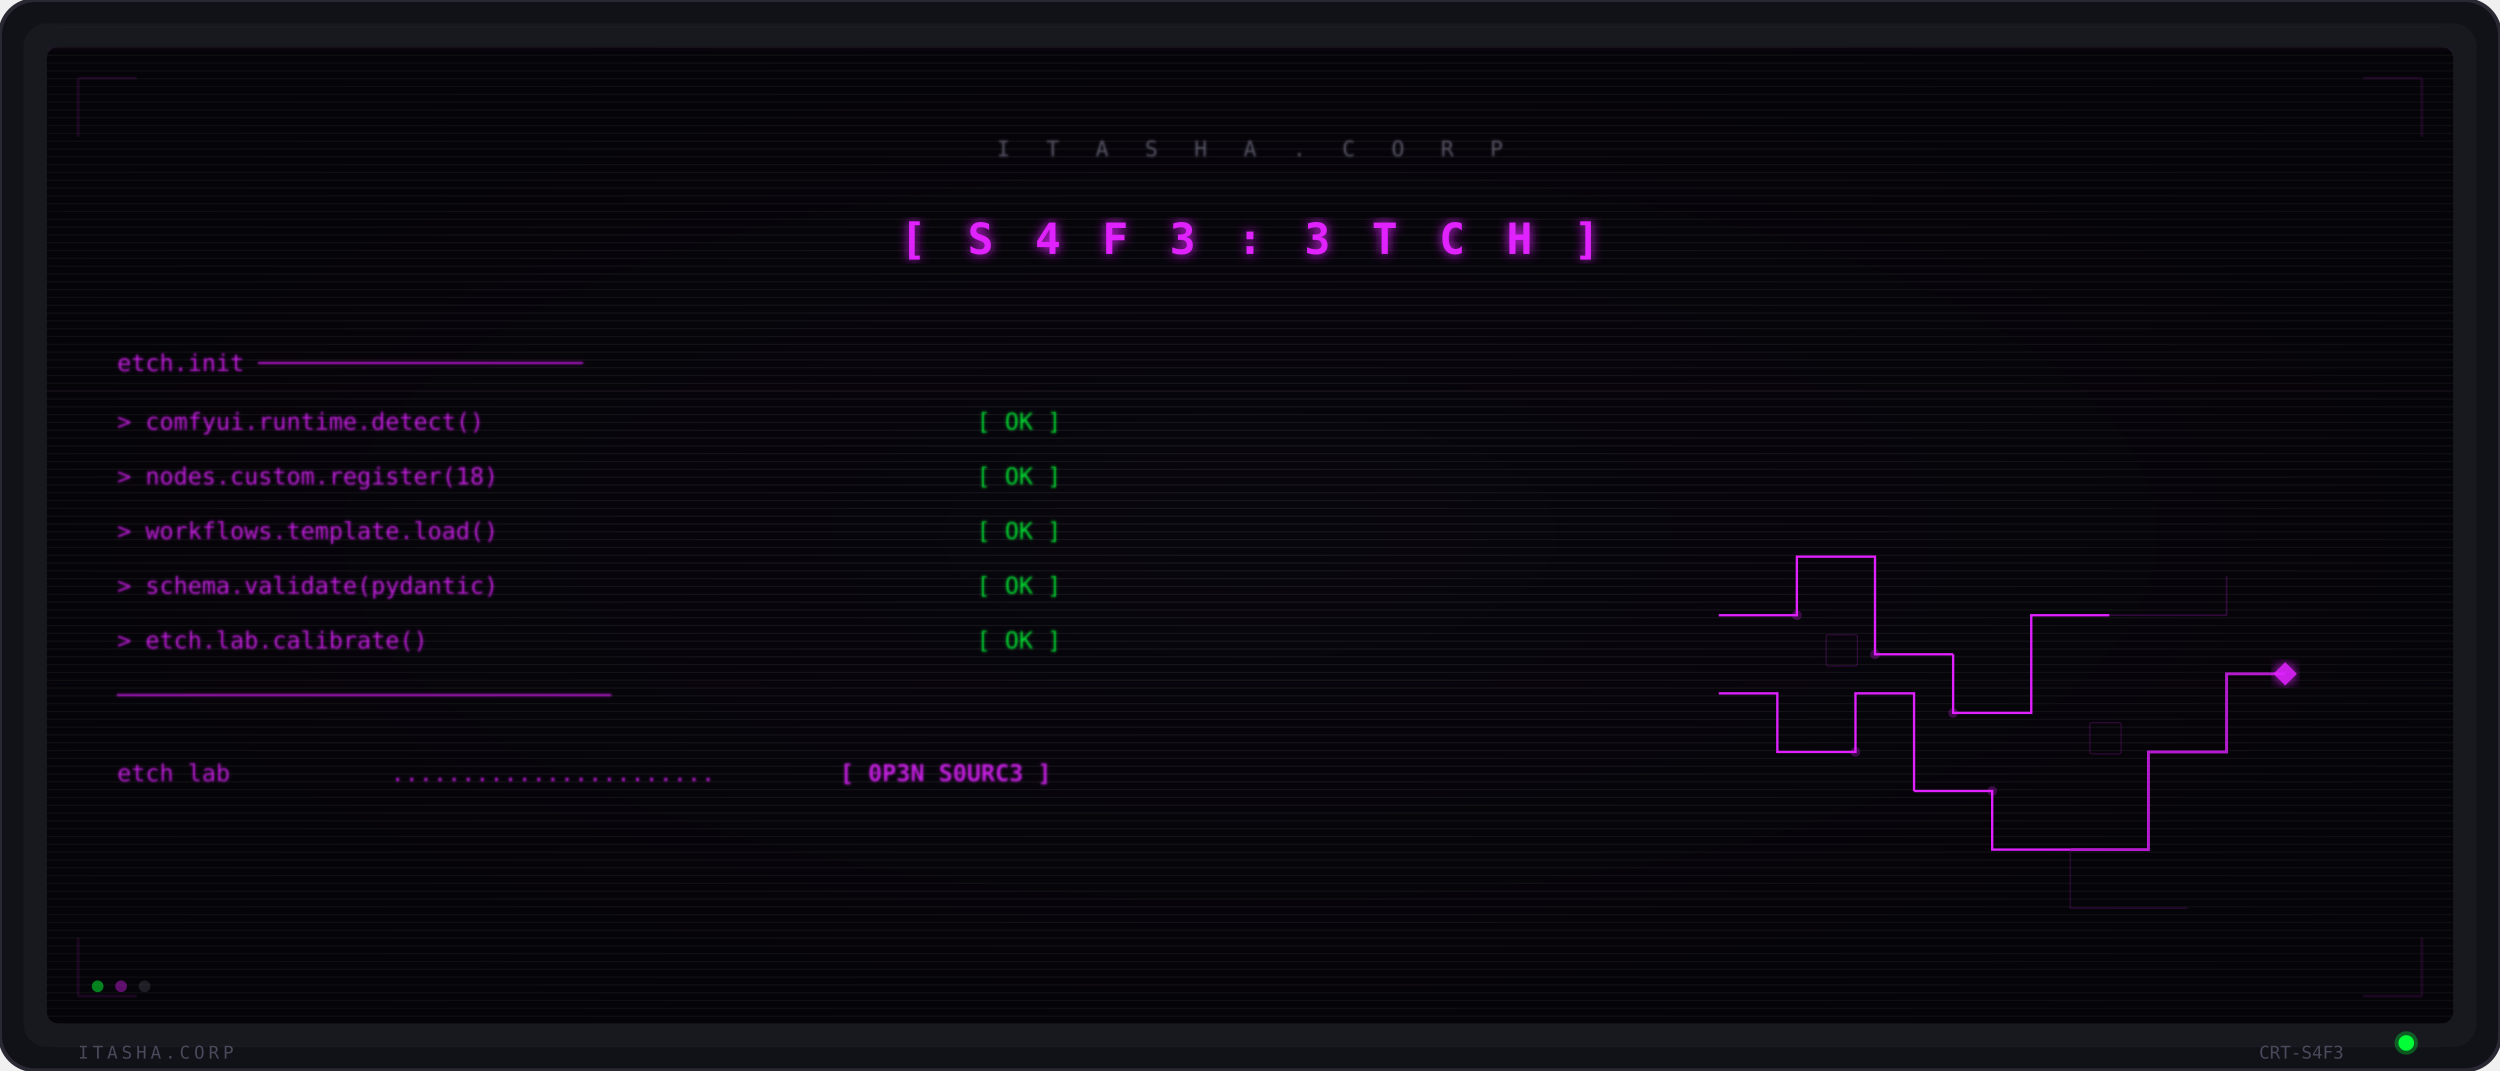
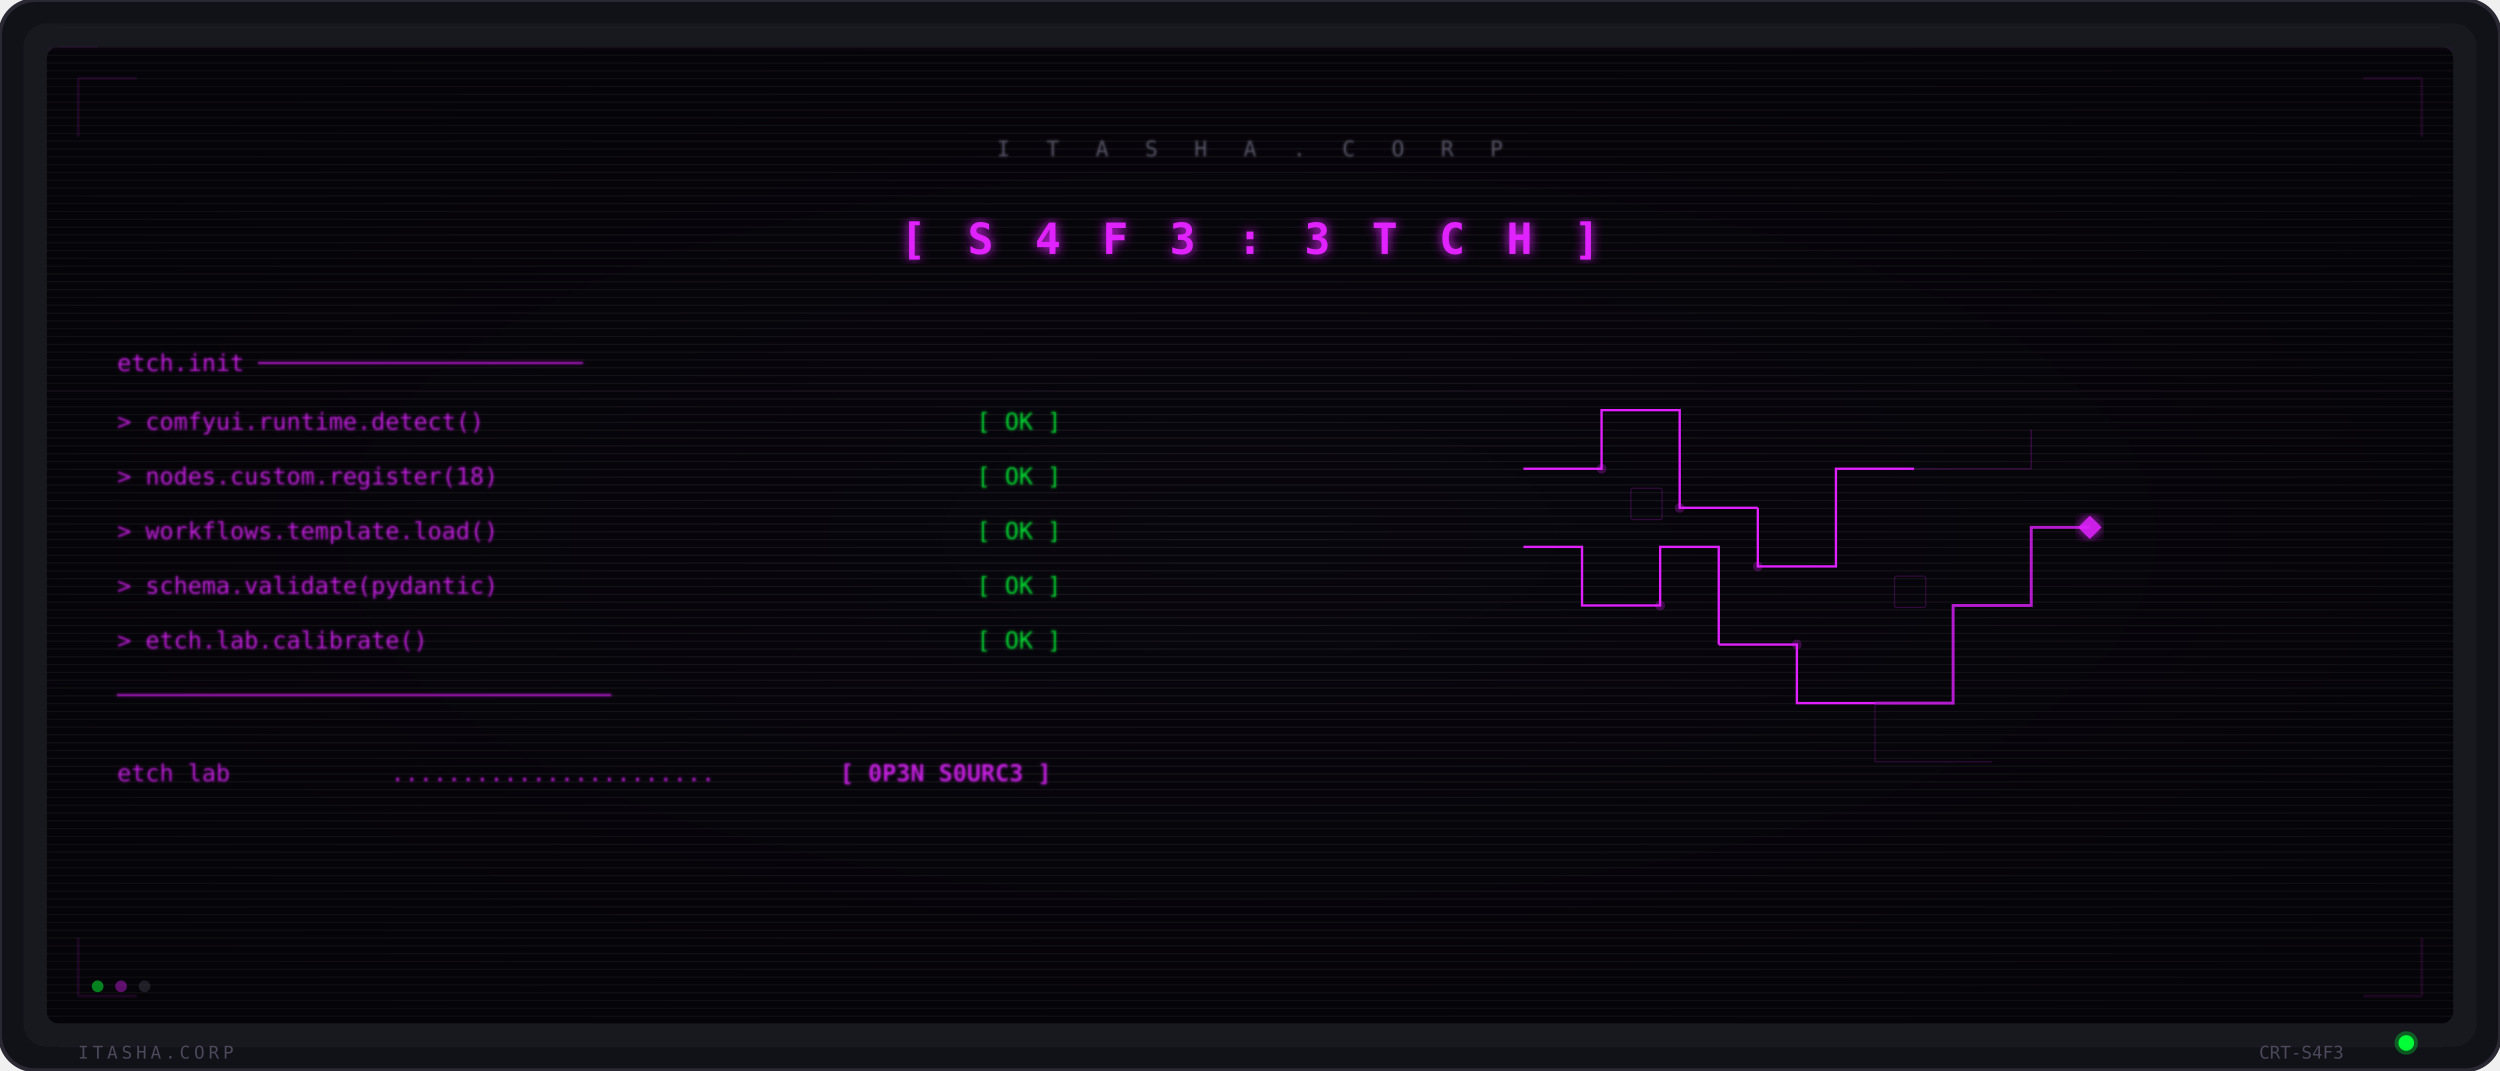
<svg xmlns="http://www.w3.org/2000/svg" viewBox="0 0 1280 548" width="1280" height="548">
  <defs>
    <pattern id="scanlines" patternUnits="userSpaceOnUse" width="4" height="4">
      <line x1="0" y1="0" x2="4" y2="0" stroke="#fff" stroke-width="0.5" opacity="0.15" />
    </pattern>
    <radialGradient id="vignette" cx="50%" cy="50%" r="60%">
      <stop offset="0%" stop-color="transparent" />
      <stop offset="100%" stop-color="rgba(0,0,0,0.4)" />
    </radialGradient>
    <filter id="phosphor">
      <feGaussianBlur stdDeviation="0.8" />
    </filter>
    <filter id="glow">
      <feGaussianBlur stdDeviation="3" result="blur" />
      <feMerge>
        <feMergeNode in="blur" />
        <feMergeNode in="SourceGraphic" />
      </feMerge>
    </filter>
  </defs>
  <style>
    @keyframes sweep { 0% { transform: translateY(0); } 100% { transform: translateY(500px); } }
    @keyframes flicker { 0%,96%,100% { opacity: 1; } 97% { opacity: 0.97; } 98% { opacity: 0.99; } }
    @keyframes traceFade1 { 0%,100% { opacity: 0.15; } 50% { opacity: 0.4; } }
    @keyframes traceFade2 { 0%,100% { opacity: 0.2; } 50% { opacity: 0.45; } }
    @keyframes traceFade3 { 0%,100% { opacity: 0.1; } 50% { opacity: 0.35; } }
    @keyframes etchDraw { 0% { stroke-dashoffset: 400; } 100% { stroke-dashoffset: 0; } }
    @keyframes diamondPulse { 0%,100% { opacity: 0.6; } 50% { opacity: 1; } }
    text { font-family: 'SF Mono','Fira Code','Cascadia Code','JetBrains Mono',Consolas,monospace; }
+     @keyframes bootReveal { 0% { opacity: 0; } 100% { opacity: 0.9; } }
+     @keyframes heartbeat { 0%,100% { r: 3; opacity: 0.5; } 15% { r: 4; opacity: 0.9; } 30% { r: 3; opacity: 0.5; } 45% { r: 3.5; opacity: 0.8; } 60% { r: 3; opacity: 0.5; } }
+     @keyframes edgeGlow { 0% { stroke-dashoffset: 3500; } 100% { stroke-dashoffset: 0; } }
+     @keyframes phosphorBloom { 0%,100% { opacity: 0; } 50% { opacity: 0.015; } }
+ 
    @media (prefers-reduced-motion: reduce) { * { animation: none !important; transition: none !important; } }
  </style>
  <rect x="0" y="0" width="1280" height="548" rx="18" ry="18" fill="#111118" stroke="#2a2833" stroke-width="2" />
  <rect x="12" y="12" width="1256" height="524" rx="12" ry="12" fill="#18181f" />
  <rect x="24" y="24" width="1232" height="500" rx="6" ry="6" fill="#08060d" />
  <rect x="24" y="24" width="1232" height="500" rx="6" ry="6" fill="url(#scanlines)" />
  <rect x="24" y="24" width="1232" height="500" rx="6" ry="6" fill="url(#vignette)" />
+   <rect x="24" y="24" width="1232" height="500" rx="6" ry="6" fill="none" stroke="#e020ff" stroke-width="1" opacity="0.06" stroke-dasharray="20,3480" style="animation: edgeGlow 12s linear infinite;" />
  <rect x="24" y="24" width="1232" height="2" fill="#e020ff" opacity="0.03" style="animation: sweep 10s linear infinite;" />
+   <rect x="24" y="24" width="1232" height="500" rx="6" ry="6" fill="white" opacity="0" style="animation: phosphorBloom 8s ease-in-out infinite;" />
  <g style="animation: flicker 6s infinite;">
    <text x="640" y="80" text-anchor="middle" fill="#5a5869" font-size="11" letter-spacing="6" filter="url(#phosphor)">I T A S H A . C O R P</text>
    <text x="640" y="130" text-anchor="middle" fill="#e020ff" font-size="22" font-weight="bold" letter-spacing="4" filter="url(#glow)">[ S 4 F 3 : 3 T C H ]</text>
    <g fill="#e020ff" font-size="12" filter="url(#phosphor)" opacity="0.9">
      <text x="60" y="190">etch.init ───────────────────────</text>
-       <text x="60" y="220">&gt; comfyui.runtime.detect()</text>
+       <text x="60" y="220" style="animation: bootReveal 0.3s ease-out 0.2s both;">&gt; comfyui.runtime.detect()</text>
      <text x="500" y="220" fill="#01fe36">[ OK ]</text>
-       <text x="60" y="248">&gt; nodes.custom.register(18)</text>
+       <text x="60" y="248" style="animation: bootReveal 0.3s ease-out 0.5s both;">&gt; nodes.custom.register(18)</text>
      <text x="500" y="248" fill="#01fe36">[ OK ]</text>
-       <text x="60" y="276">&gt; workflows.template.load()</text>
+       <text x="60" y="276" style="animation: bootReveal 0.3s ease-out 0.8s both;">&gt; workflows.template.load()</text>
      <text x="500" y="276" fill="#01fe36">[ OK ]</text>
-       <text x="60" y="304">&gt; schema.validate(pydantic)</text>
+       <text x="60" y="304" style="animation: bootReveal 0.3s ease-out 1.1s both;">&gt; schema.validate(pydantic)</text>
      <text x="500" y="304" fill="#01fe36">[ OK ]</text>
-       <text x="60" y="332">&gt; etch.lab.calibrate()</text>
+       <text x="60" y="332" style="animation: bootReveal 0.3s ease-out 1.4s both;">&gt; etch.lab.calibrate()</text>
      <text x="500" y="332" fill="#01fe36">[ OK ]</text>
      <text x="60" y="360">───────────────────────────────────</text>
      <text x="60" y="400">etch lab</text>
      <text x="200" y="400">.......................</text>
      <text x="430" y="400" fill="#e020ff" font-weight="bold">[ 0P3N S0URC3 ]</text>
    </g>
-     <g transform="translate(880, 285)">
+     <g transform="translate(780, 210)">
      <polyline points="0,30 40,30 40,0 80,0 80,50 120,50" fill="none" stroke="#e020ff" stroke-width="1.2" style="animation: traceFade1 4s ease-in-out infinite;" />
      <polyline points="0,70 30,70 30,100 70,100 70,70 100,70 100,120" fill="none" stroke="#e020ff" stroke-width="1.2" style="animation: traceFade2 4s ease-in-out 0.8s infinite;" />
      <polyline points="120,50 120,80 160,80 160,30 200,30" fill="none" stroke="#e020ff" stroke-width="1.2" style="animation: traceFade3 4s ease-in-out 1.6s infinite;" />
      <polyline points="100,120 140,120 140,150 180,150" fill="none" stroke="#e020ff" stroke-width="1.2" style="animation: traceFade1 4s ease-in-out 2.4s infinite;" />
      <circle cx="40" cy="30" r="2.5" fill="#e020ff" opacity="0.25" />
      <circle cx="80" cy="50" r="2.5" fill="#e020ff" opacity="0.25" />
      <circle cx="70" cy="100" r="2.5" fill="#e020ff" opacity="0.25" />
      <circle cx="120" cy="80" r="2.5" fill="#e020ff" opacity="0.25" />
      <circle cx="140" cy="120" r="2.5" fill="#e020ff" opacity="0.25" />
      <polyline points="180,150 220,150 220,100 260,100 260,60 290,60" fill="none" stroke="#e020ff" stroke-width="1.5" opacity="0.8" stroke-dasharray="400" style="animation: etchDraw 4s linear infinite;" />
      <g transform="translate(290, 60)" style="animation: diamondPulse 1s ease-in-out infinite;">
        <polygon points="0,-6 6,0 0,6 -6,0" fill="#e020ff" opacity="0.9" filter="url(#glow)" />
      </g>
      <line x1="200" y1="30" x2="260" y2="30" stroke="#e020ff" stroke-width="0.8" opacity="0.2" />
      <line x1="260" y1="30" x2="260" y2="10" stroke="#e020ff" stroke-width="0.8" opacity="0.2" />
      <line x1="180" y1="150" x2="180" y2="180" stroke="#e020ff" stroke-width="0.8" opacity="0.15" />
      <line x1="180" y1="180" x2="240" y2="180" stroke="#e020ff" stroke-width="0.8" opacity="0.15" />
      <rect x="55" y="40" width="16" height="16" fill="none" stroke="#e020ff" stroke-width="0.6" opacity="0.2" rx="1" />
      <rect x="190" y="85" width="16" height="16" fill="none" stroke="#e020ff" stroke-width="0.6" opacity="0.2" rx="1" />
    </g>
  </g>
  <path d="M 40,40 L 40,70 M 40,40 L 70,40" stroke="#e020ff" stroke-width="1.5" fill="none" opacity="0.1" />
  <path d="M 1240,40 L 1240,70 M 1240,40 L 1210,40" stroke="#e020ff" stroke-width="1.5" fill="none" opacity="0.1" />
  <path d="M 40,510 L 40,480 M 40,510 L 70,510" stroke="#e020ff" stroke-width="1.5" fill="none" opacity="0.1" />
  <path d="M 1240,510 L 1240,480 M 1240,510 L 1210,510" stroke="#e020ff" stroke-width="1.5" fill="none" opacity="0.1" />
  <line x1="24" y1="200" x2="1256" y2="200" stroke="#e020ff" stroke-width="0.5" opacity="0.04" />
  <line x1="24" y1="350" x2="1256" y2="350" stroke="#e020ff" stroke-width="0.5" opacity="0.03" />
-   <circle cx="50" cy="505" r="3" fill="#01fe36" opacity="0.5" />
+   <circle cx="50" cy="505" r="3" fill="#01fe36" opacity="0.5" style="animation: heartbeat 2s ease-in-out infinite;" />
  <circle cx="62" cy="505" r="3" fill="#e020ff" opacity="0.4" />
  <circle cx="74" cy="505" r="3" fill="#5a5869" opacity="0.3" />
  <line x1="30" y1="14" x2="1250" y2="14" stroke="#2a2833" stroke-width="0.5" opacity="0.3" />
  <line x1="30" y1="536" x2="1250" y2="536" stroke="#2a2833" stroke-width="0.5" opacity="0.3" />
  <text x="40" y="542" font-family="'SF Mono','Fira Code','Cascadia Code','JetBrains Mono',Consolas,monospace" font-size="9" fill="#4a4859" letter-spacing="2">ITASHA.CORP</text>
  <text x="1200" y="542" text-anchor="end" font-family="'SF Mono','Fira Code','Cascadia Code','JetBrains Mono',Consolas,monospace" font-size="9" fill="#4a4859">CRT-S4F3</text>
  <circle cx="1232" cy="534" r="6" fill="#01fe36" opacity="0.3" />
  <circle cx="1232" cy="534" r="4" fill="#01fe36" opacity="1.0" />
</svg>
